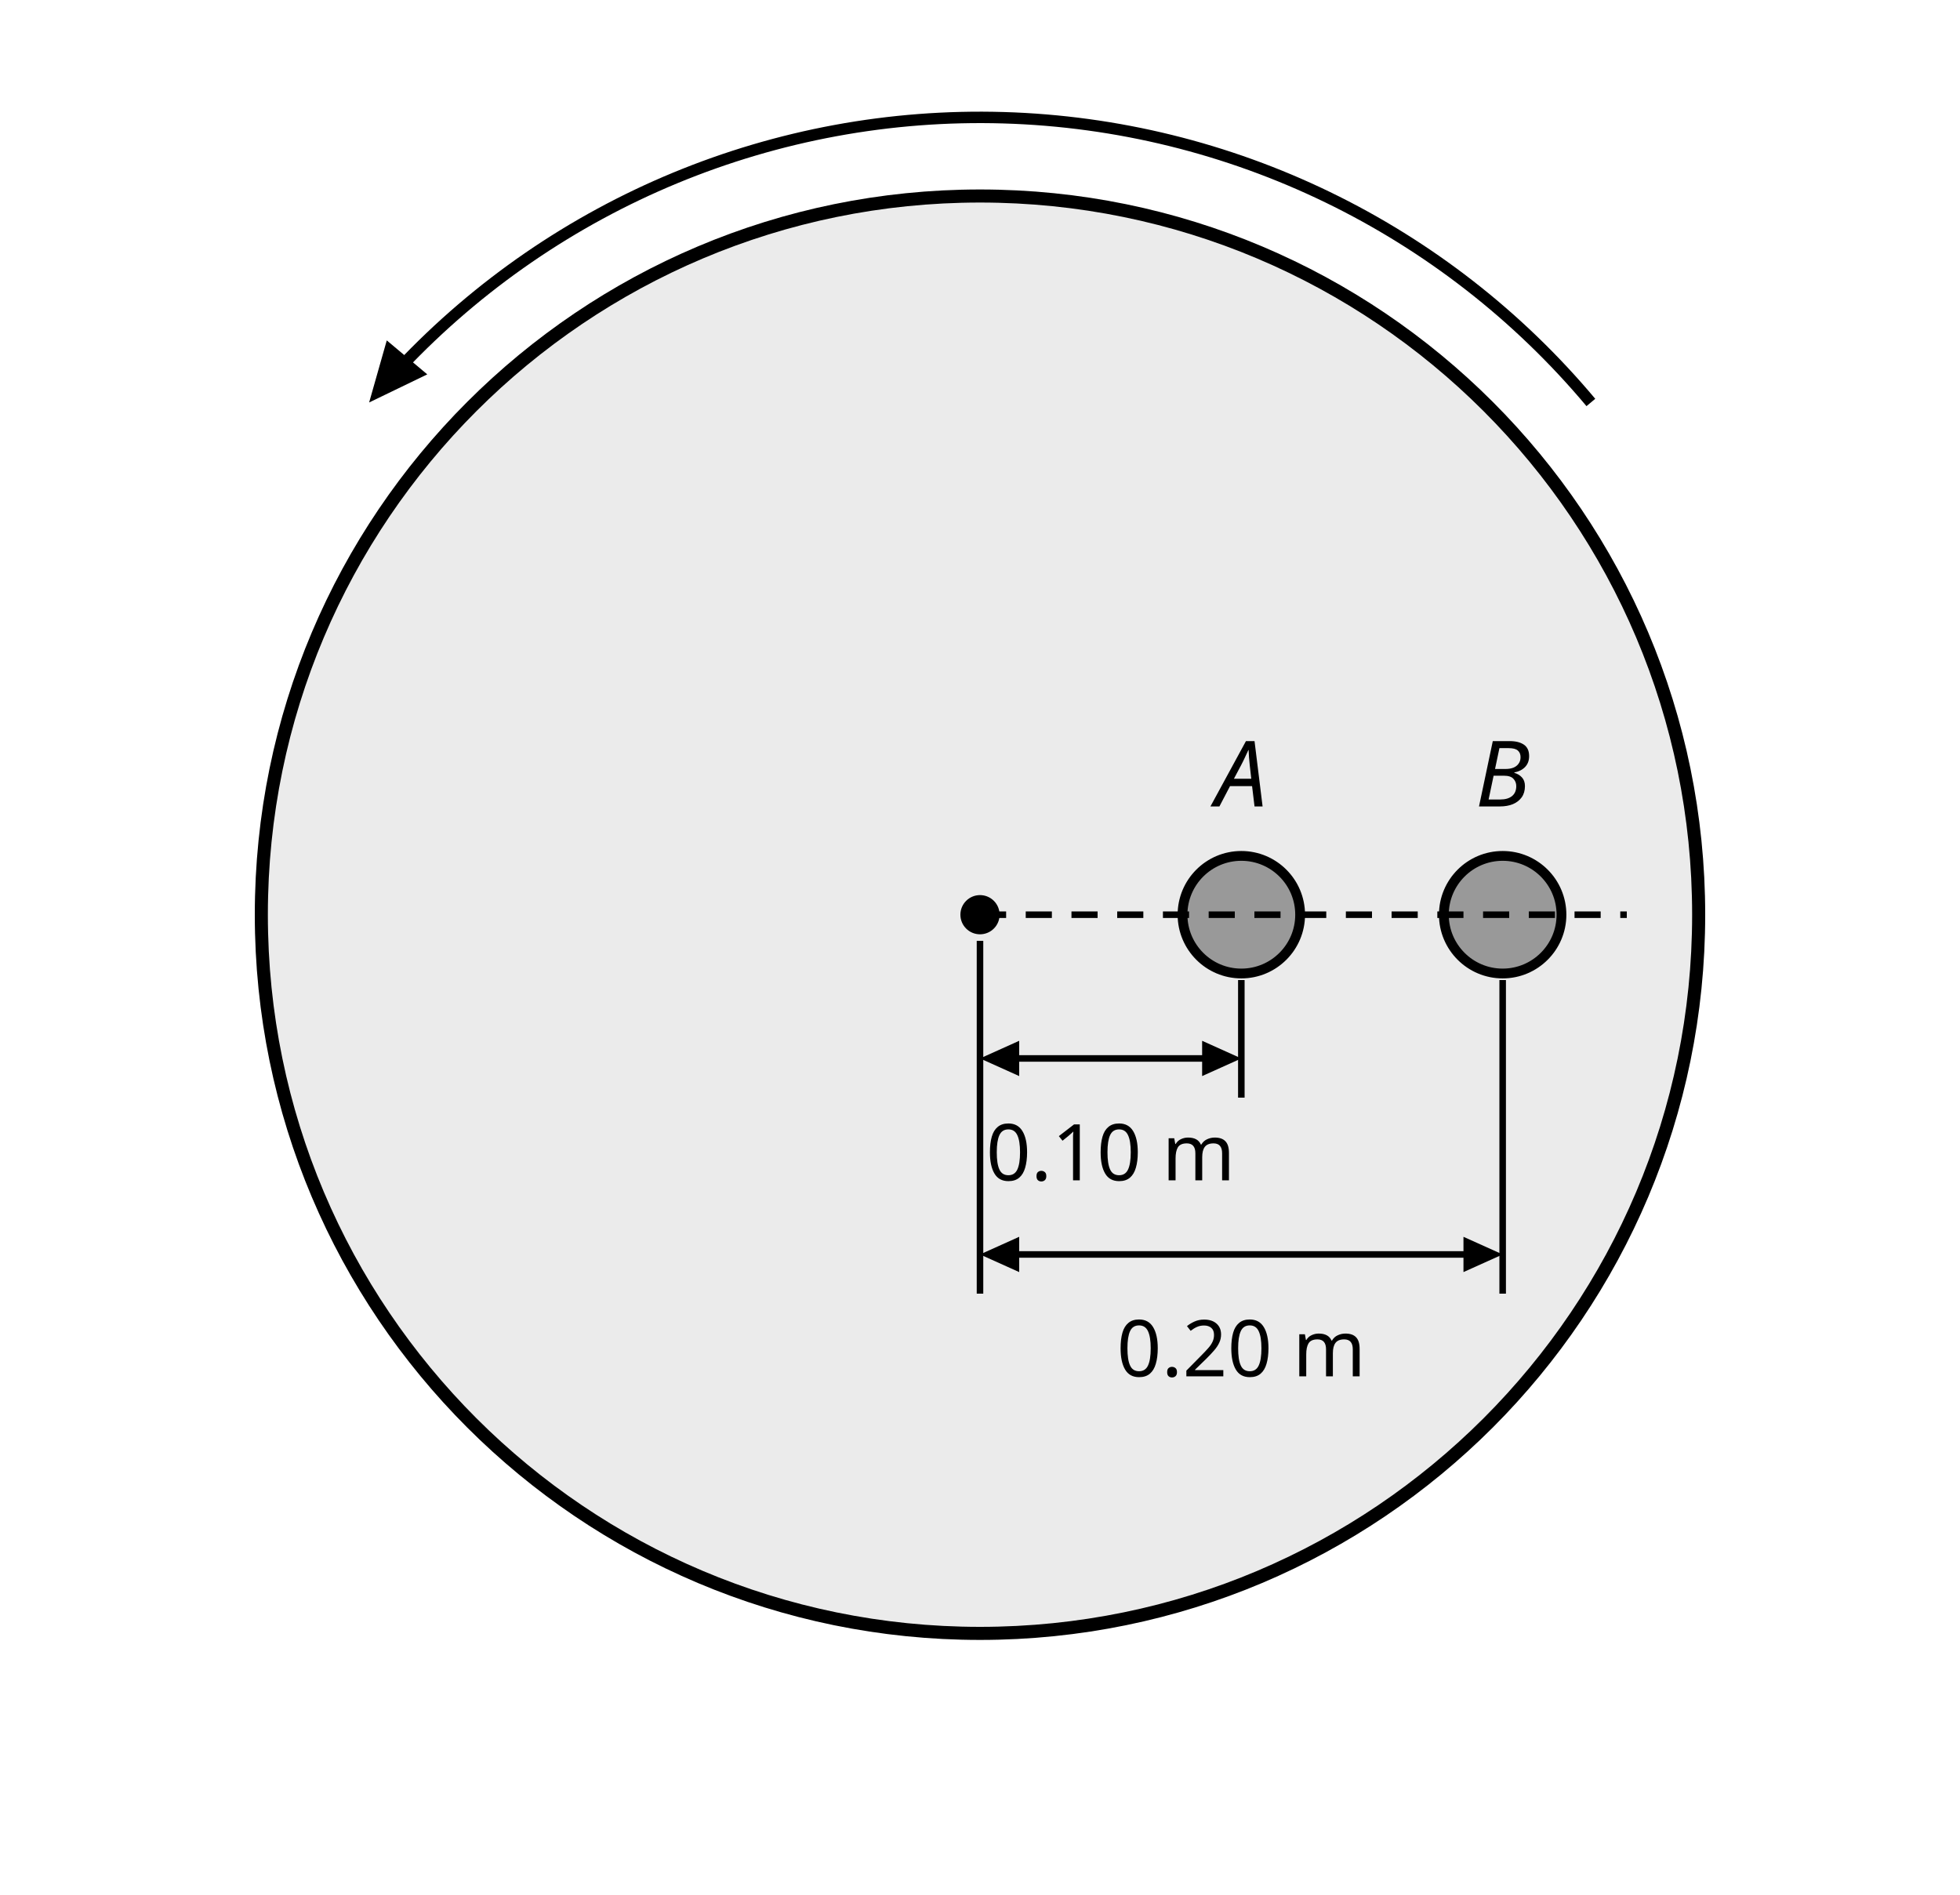
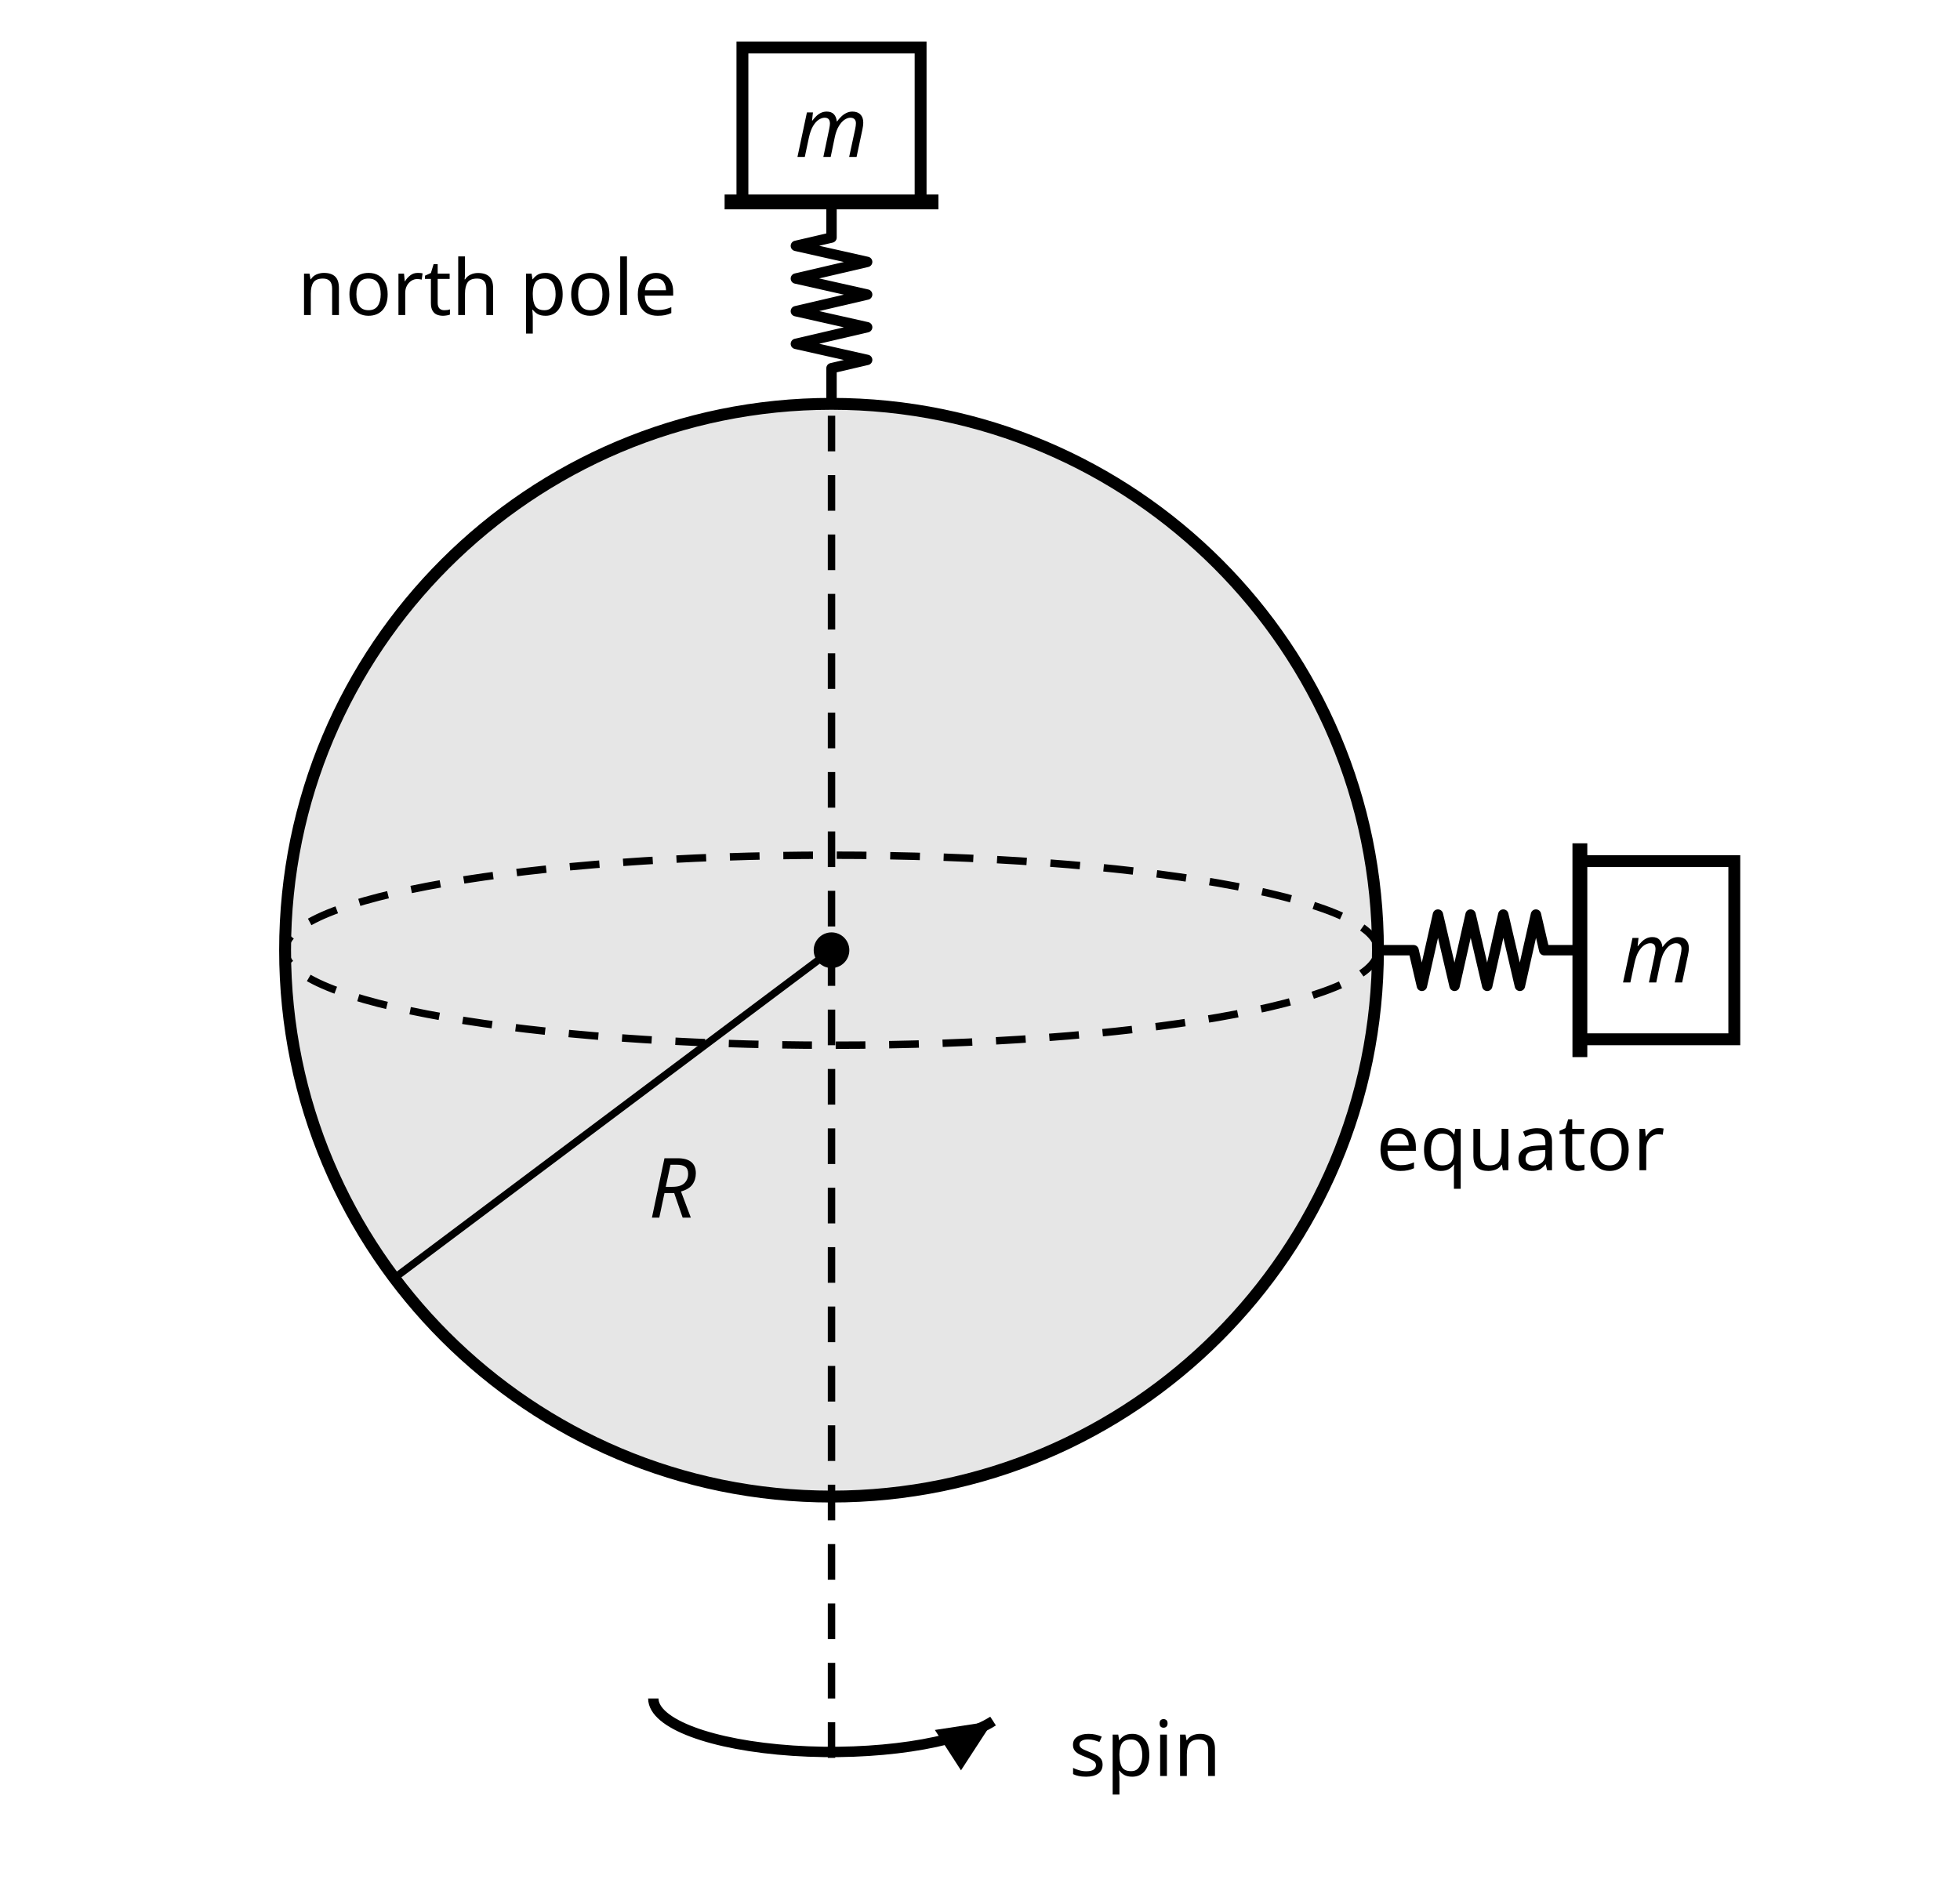
- <svg xmlns="http://www.w3.org/2000/svg" viewBox="0 0 300 290">
-   <circle cx="150" cy="140" r="110" fill="currentColor" fill-opacity="0.08" stroke="currentColor" stroke-width="2" />
-   <circle cx="150" cy="140" r="3" fill="currentColor" stroke="none" />
-   <path d="M243.5 61.6A122 122 0 0 0 61.3 56.2" fill="none" stroke="currentColor" stroke-width="1.75" />
-   <polygon points="56.5,61.6 59.2,52.1 65.4,57.3" fill="currentColor" stroke="none" />
-   <line x1="150" y1="140" x2="249" y2="140" stroke="currentColor" stroke-width="1" stroke-dasharray="4 3" />
-   <circle cx="190" cy="140" r="9" fill="currentColor" fill-opacity="0.35" stroke="currentColor" stroke-width="1.5" />
-   <text x="190" y="118" fill="currentColor" font-size="14" font-family="sans-serif" font-style="italic" text-anchor="middle" dominant-baseline="central">A</text>
-   <circle cx="230" cy="140" r="9" fill="currentColor" fill-opacity="0.35" stroke="currentColor" stroke-width="1.5" />
-   <text x="230" y="118" fill="currentColor" font-size="14" font-family="sans-serif" font-style="italic" text-anchor="middle" dominant-baseline="central">B</text>
-   <line x1="154.8" y1="162" x2="185.2" y2="162" stroke="currentColor" stroke-width="1" />
-   <polygon points="190,162 184,164.7 184,159.3" fill="currentColor" stroke="none" />
-   <polygon points="150,162 156,159.3 156,164.7" fill="currentColor" stroke="none" />
-   <text x="170" y="176" fill="currentColor" font-size="12" font-family="sans-serif" text-anchor="middle" dominant-baseline="central">0.10 m</text>
-   <line x1="154.8" y1="192" x2="225.2" y2="192" stroke="currentColor" stroke-width="1" />
-   <polygon points="230,192 224,194.7 224,189.3" fill="currentColor" stroke="none" />
-   <polygon points="150,192 156,189.3 156,194.7" fill="currentColor" stroke="none" />
-   <text x="190" y="206" fill="currentColor" font-size="12" font-family="sans-serif" text-anchor="middle" dominant-baseline="central">0.20 m</text>
-   <line x1="190" y1="150" x2="190" y2="168" stroke="currentColor" stroke-width="1" />
-   <line x1="230" y1="150" x2="230" y2="198" stroke="currentColor" stroke-width="1" />
-   <line x1="150" y1="144" x2="150" y2="198" stroke="currentColor" stroke-width="1" />
+ <svg xmlns="http://www.w3.org/2000/svg" viewBox="0 0 330 320">
+   <circle cx="140" cy="160" r="92" fill="currentColor" fill-opacity="0.1" stroke="currentColor" stroke-width="2" />
+   <ellipse cx="140" cy="160" rx="92" ry="16" fill="none" stroke="currentColor" stroke-width="1.25" stroke-dasharray="5 4" />
+   <line x1="140" y1="70" x2="140" y2="300" stroke="currentColor" stroke-width="1.25" stroke-dasharray="6 4" />
+   <circle cx="140" cy="160" r="3" fill="currentColor" stroke="none" />
+   <path d="M110 286A30 9 0 0 0 167.2 289.8" fill="none" stroke="currentColor" stroke-width="1.75" />
+   <polygon points="167.2,289.8 161.8,298.1 157.4,291.3" fill="currentColor" stroke="none" />
+   <text x="180" y="294" fill="currentColor" font-size="13" font-family="sans-serif" text-anchor="start" dominant-baseline="central">spin</text>
+   <polyline points="140,68 140,62 146,60.6 134,57.9 146,55.1 134,52.4 146,49.6 134,46.9 146,44.1 134,41.4 140,40 140,34" fill="none" stroke="currentColor" stroke-width="1.75" stroke-linecap="round" stroke-linejoin="round" />
+   <line x1="122" y1="34" x2="158" y2="34" stroke="currentColor" stroke-width="2.5" />
+   <polygon points="125,34 155,34 155,8 125,8" fill="none" stroke="currentColor" stroke-width="2" />
+   <text x="140" y="21" fill="currentColor" font-size="14" font-family="sans-serif" font-style="italic" text-anchor="middle" dominant-baseline="central">m</text>
+   <text x="114" y="48" fill="currentColor" font-size="13" font-family="sans-serif" text-anchor="end" dominant-baseline="central">north pole</text>
+   <polyline points="232,160 238,160 239.4,166 242.1,154 244.9,166 247.6,154 250.4,166 253.1,154 255.9,166 258.6,154 260,160 266,160" fill="none" stroke="currentColor" stroke-width="1.75" stroke-linecap="round" stroke-linejoin="round" />
+   <line x1="266" y1="142" x2="266" y2="178" stroke="currentColor" stroke-width="2.5" />
+   <polygon points="266,175 292,175 292,145 266,145" fill="none" stroke="currentColor" stroke-width="2" />
+   <text x="279" y="160" fill="currentColor" font-size="14" font-family="sans-serif" font-style="italic" text-anchor="middle" dominant-baseline="central">m</text>
+   <text x="256" y="192" fill="currentColor" font-size="13" font-family="sans-serif" text-anchor="middle" dominant-baseline="central">equator</text>
+   <line x1="140" y1="160" x2="66.4" y2="215.2" stroke="currentColor" stroke-width="1.25" />
+   <text x="113.2" y="199.6" fill="currentColor" font-size="14" font-family="sans-serif" font-style="italic" text-anchor="middle" dominant-baseline="central">R</text>
</svg>
